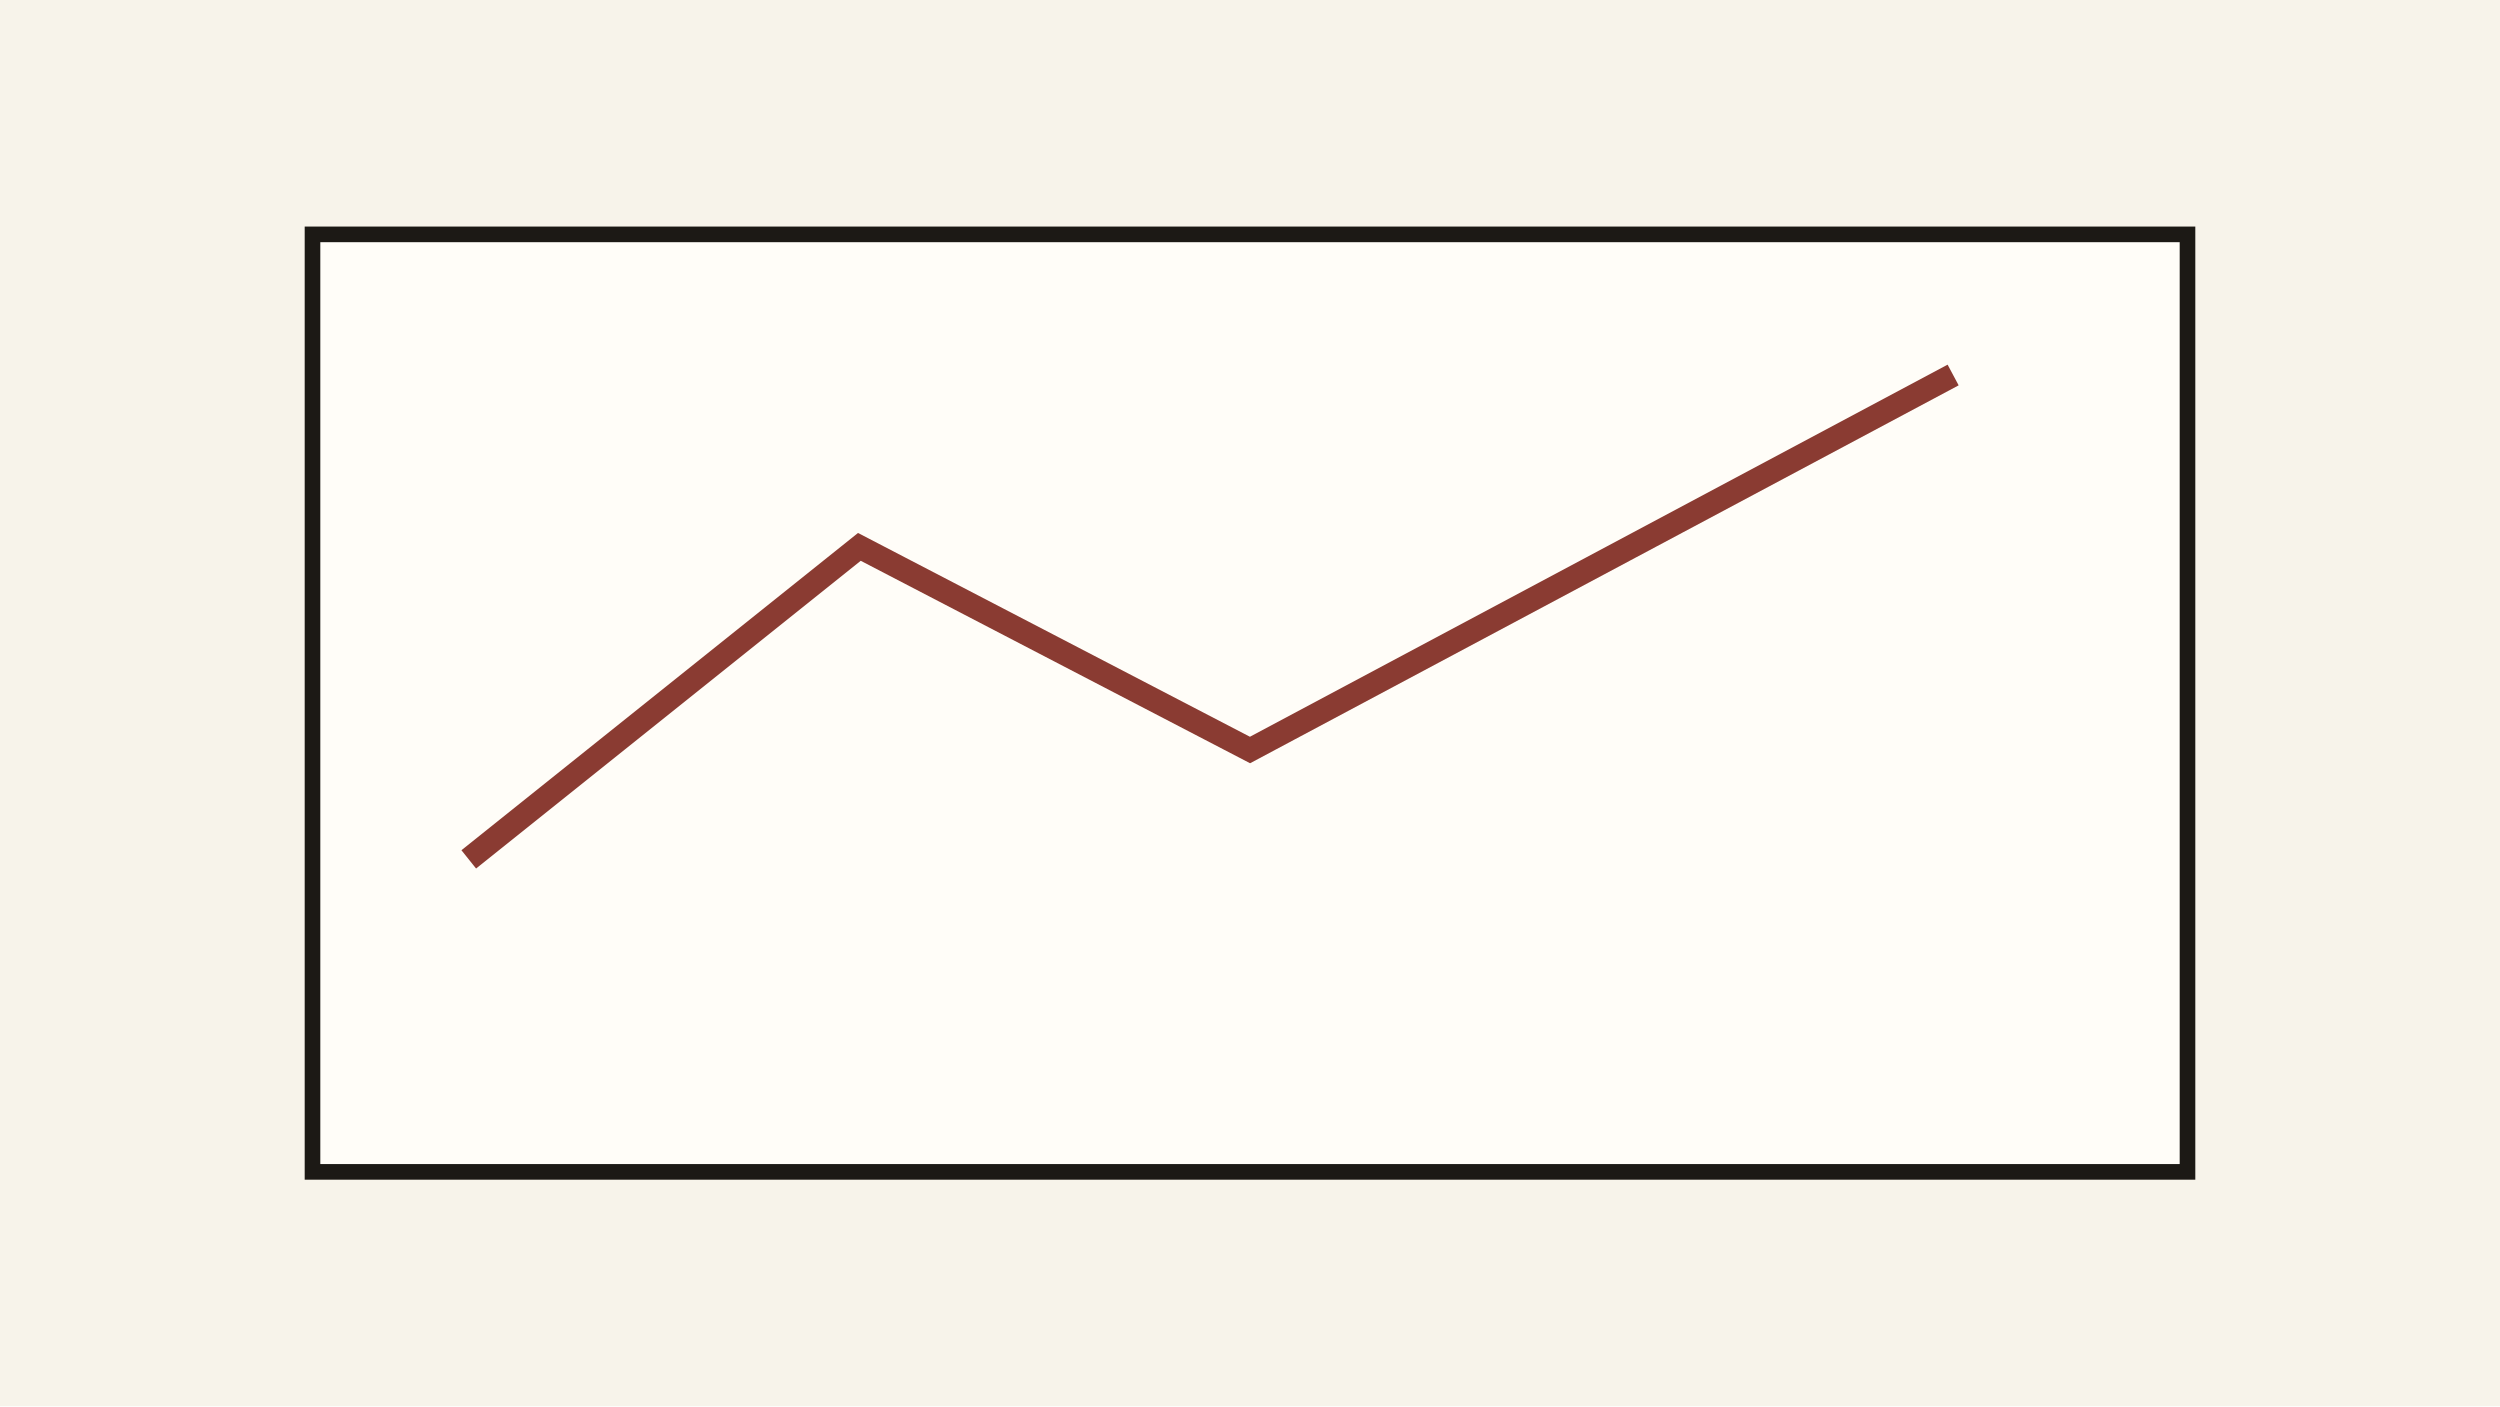
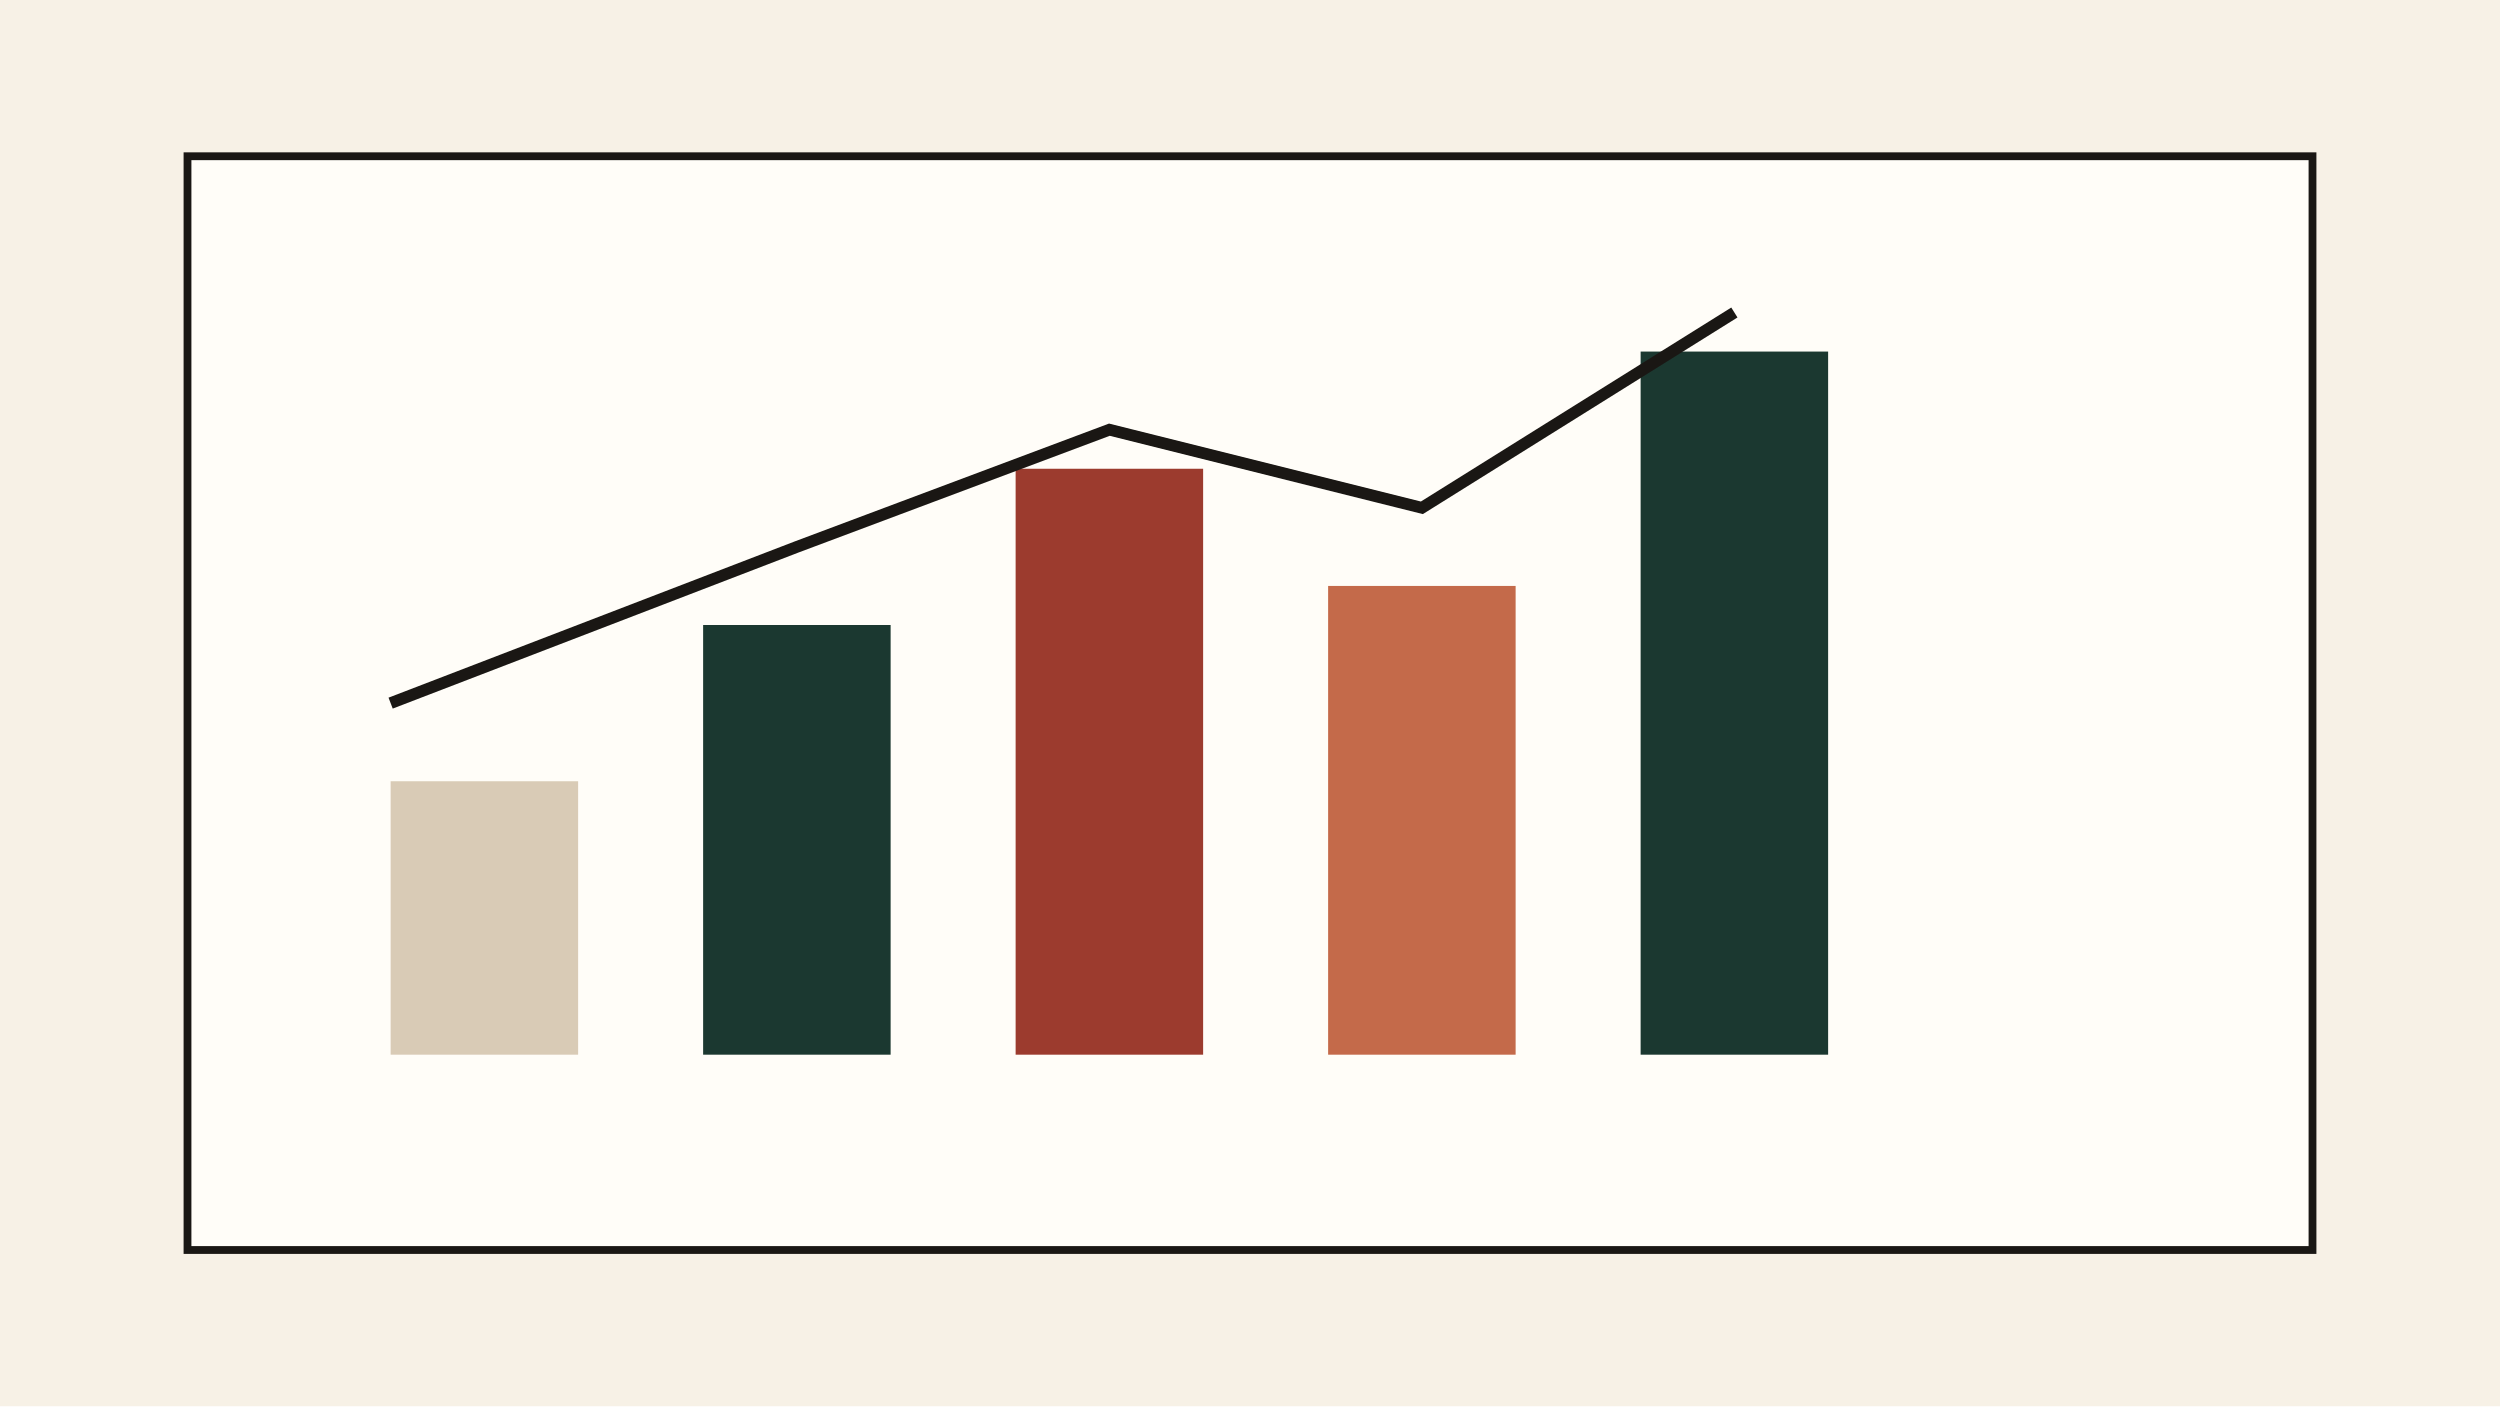
- <svg xmlns="http://www.w3.org/2000/svg" viewBox="0 0 320 180">
-   <rect width="320" height="180" fill="#f7f3ea" />
-   <rect x="40" y="30" width="240" height="120" fill="#fffdf8" stroke="#1c1915" stroke-width="2" />
-   <path d="M60 110 L110 70 L160 96 L250 48" fill="none" stroke="#8a3b32" stroke-width="3" />
+ <svg xmlns="http://www.w3.org/2000/svg" viewBox="0 0 640 360">
+   <rect width="640" height="360" fill="#f7f1e6" />
+   <rect x="48" y="40" width="544" height="280" fill="#fffdf8" stroke="#1a1714" stroke-width="2" />
+   <rect x="100" y="200" width="48" height="70" fill="#d9cbb6" />
+   <rect x="180" y="160" width="48" height="110" fill="#1b3830" />
+   <rect x="260" y="120" width="48" height="150" fill="#9c3b2e" />
+   <rect x="340" y="150" width="48" height="120" fill="#c46a4a" />
+   <rect x="420" y="90" width="48" height="180" fill="#1b3830" />
+   <path d="M100 180 L204 140 L284 110 L364 130 L444 80" fill="none" stroke="#1a1714" stroke-width="3" />
</svg>
